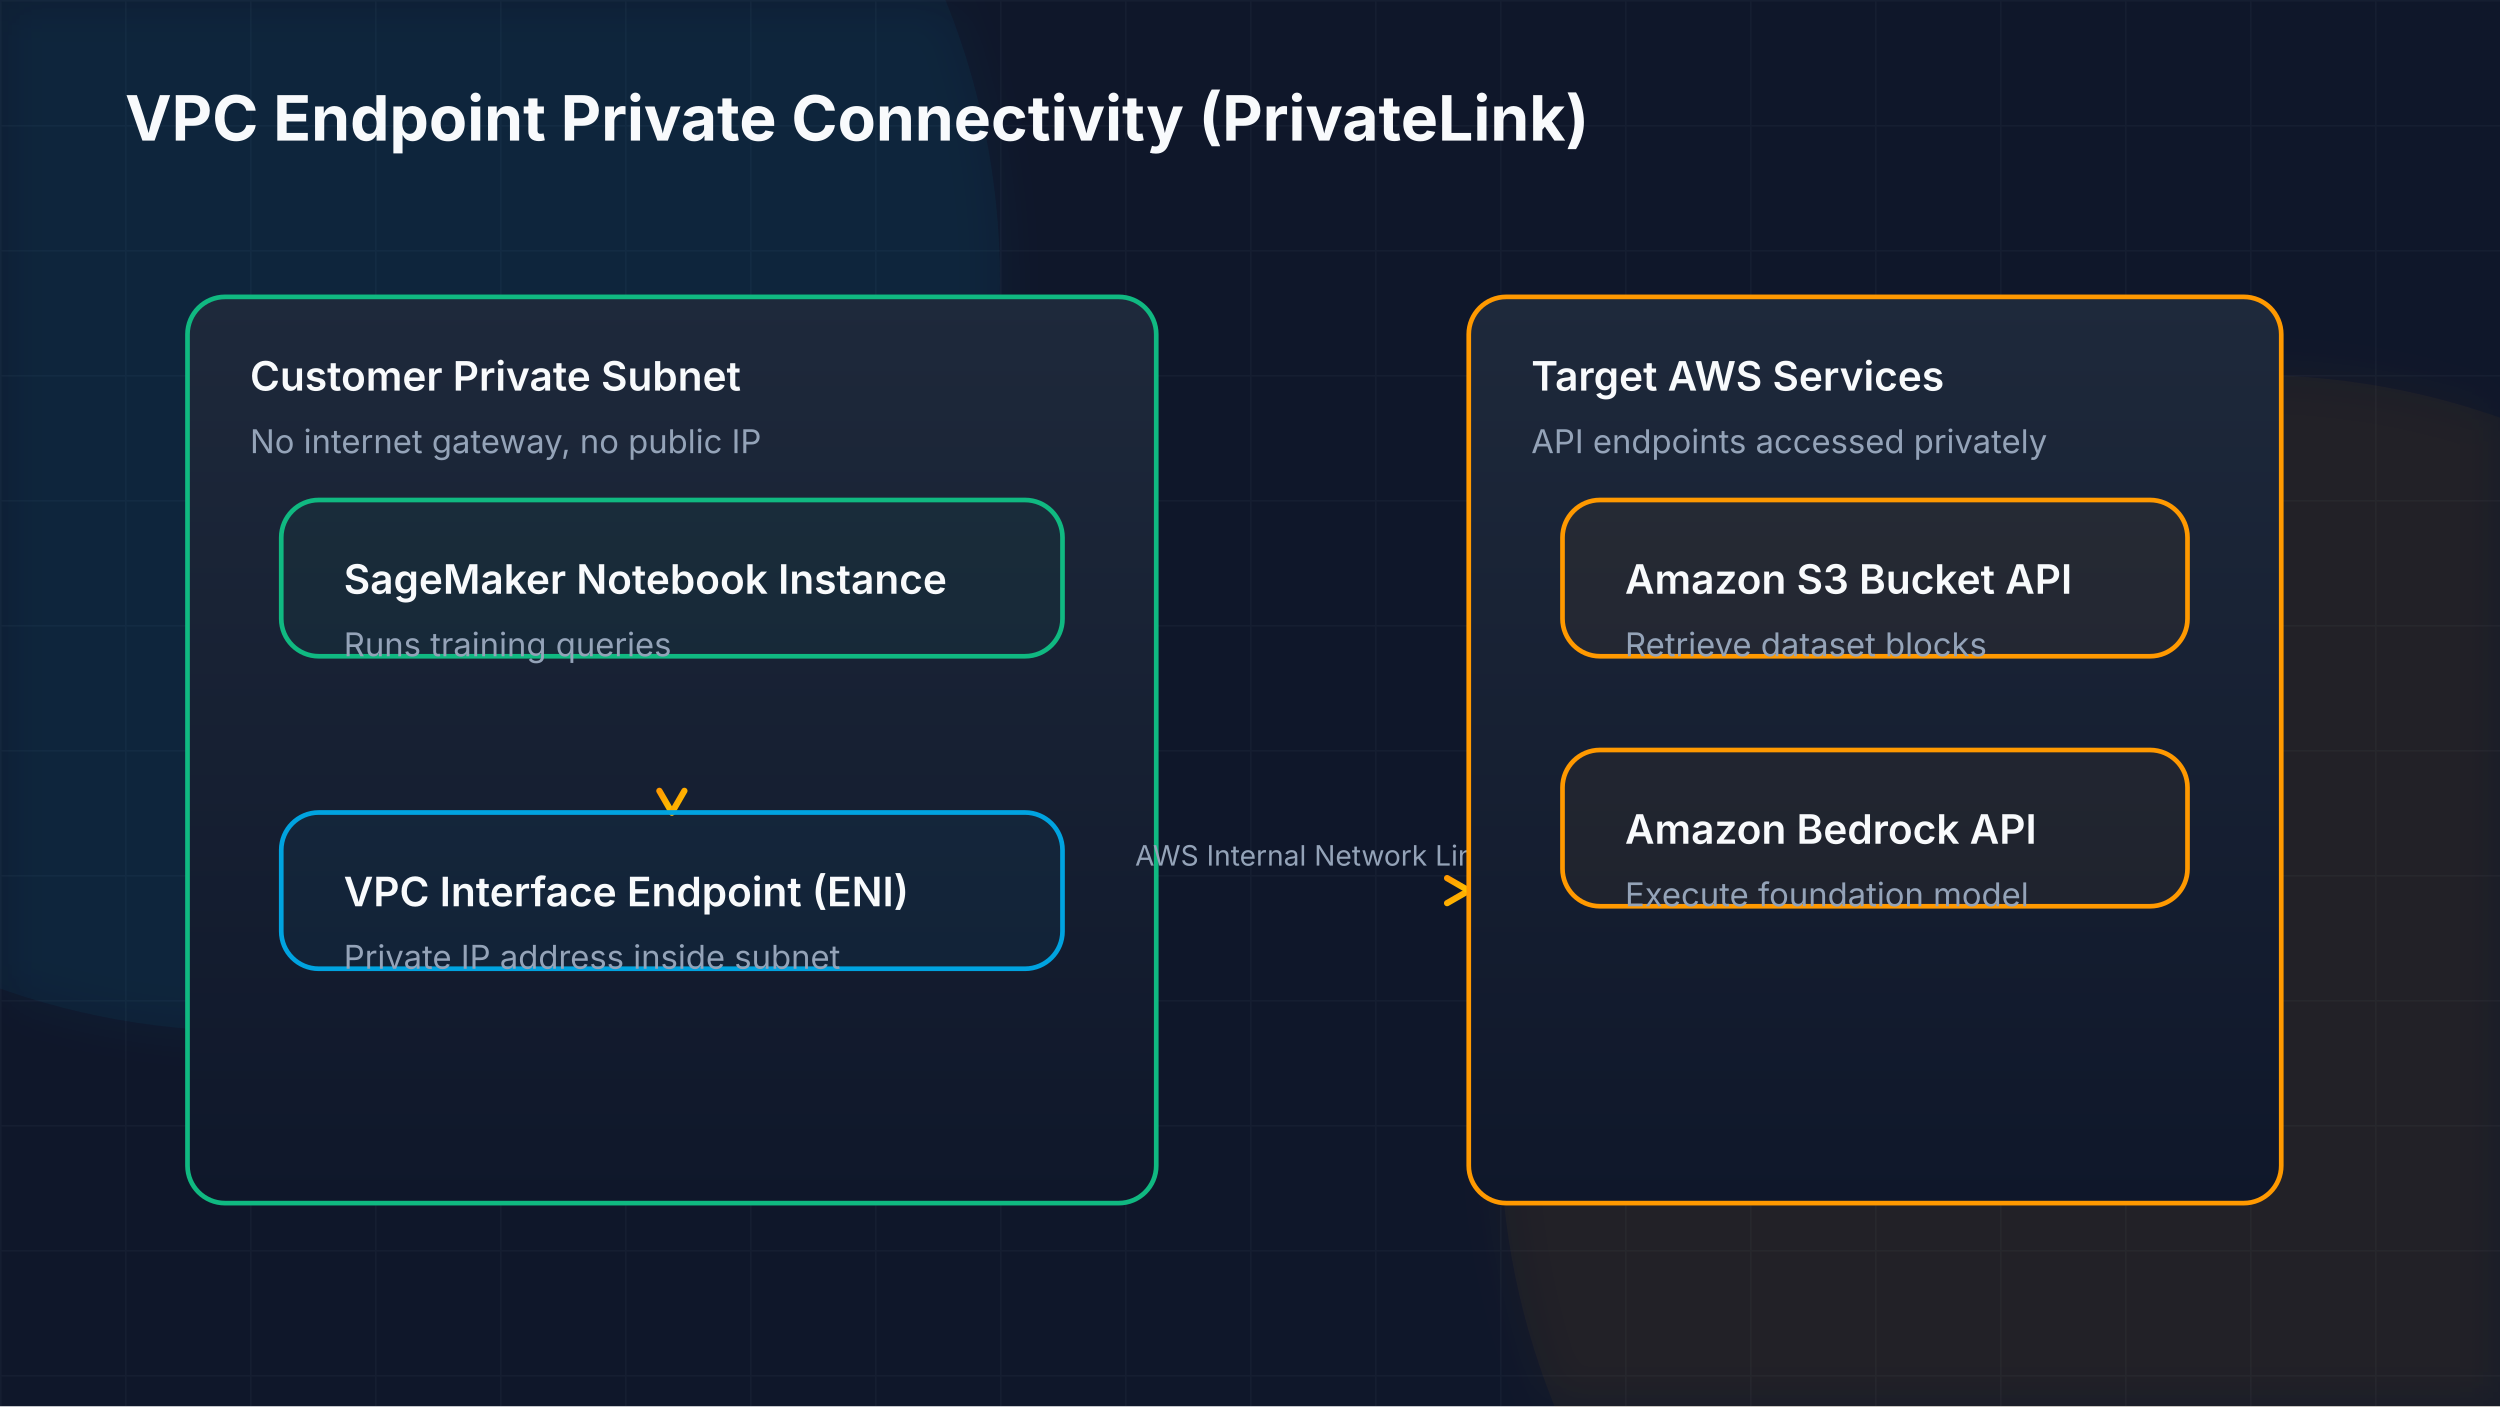
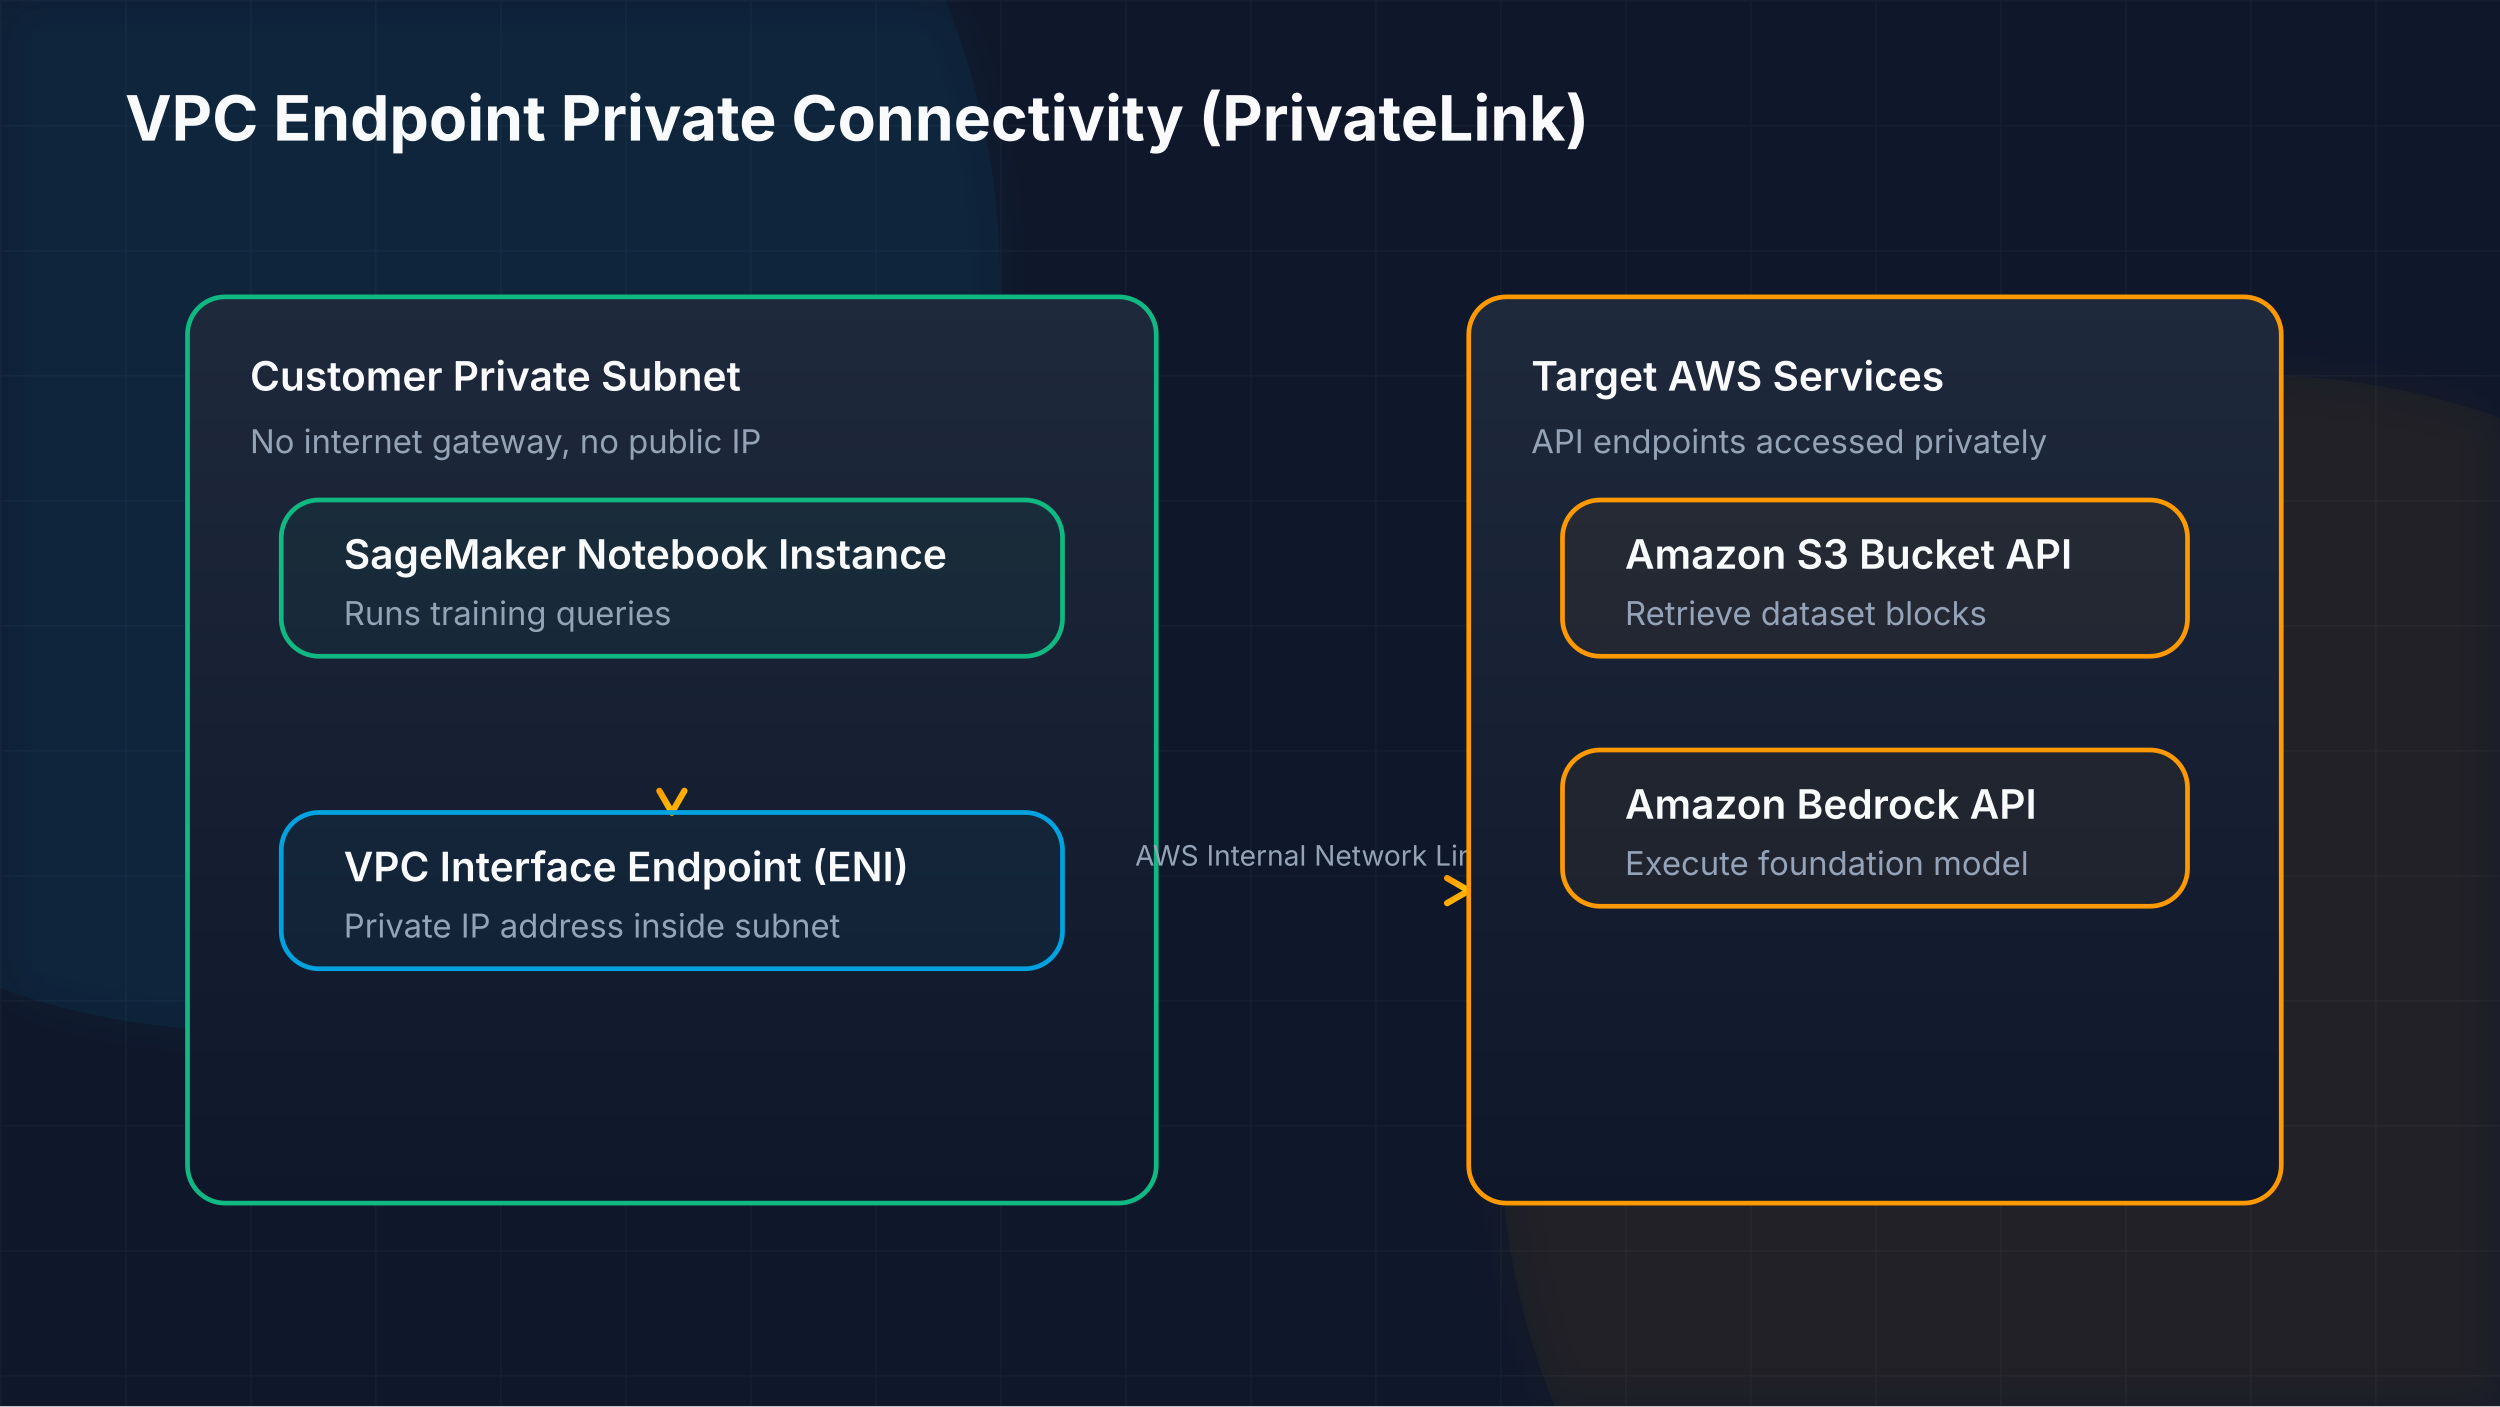
<svg xmlns="http://www.w3.org/2000/svg" viewBox="0 0 800 450" width="100%" height="100%">
  <defs>
    <linearGradient id="aws-orange" x1="0%" y1="0%" x2="100%" y2="100%">
      <stop offset="0%" stop-color="#FF9900" />
      <stop offset="100%" stop-color="#FFC400" />
    </linearGradient>
    <linearGradient id="cloud-blue" x1="0%" y1="0%" x2="100%" y2="100%">
      <stop offset="0%" stop-color="#00A3E0" />
      <stop offset="100%" stop-color="#1D70B8" />
    </linearGradient>
    <linearGradient id="success-green" x1="0%" y1="0%" x2="100%" y2="100%">
      <stop offset="0%" stop-color="#10B981" />
      <stop offset="100%" stop-color="#059669" />
    </linearGradient>
    <linearGradient id="alert-red" x1="0%" y1="0%" x2="100%" y2="100%">
      <stop offset="0%" stop-color="#EF4444" />
      <stop offset="100%" stop-color="#DC2626" />
    </linearGradient>
    <linearGradient id="warning-gold" x1="0%" y1="0%" x2="100%" y2="100%">
      <stop offset="0%" stop-color="#F59E0B" />
      <stop offset="100%" stop-color="#D97706" />
    </linearGradient>
    <linearGradient id="dark-card" x1="0%" y1="0%" x2="0%" y2="100%">
      <stop offset="0%" stop-color="#1E293B" />
      <stop offset="100%" stop-color="#0F172A" />
    </linearGradient>
    <linearGradient id="purple-glow" x1="0%" y1="0%" x2="100%" y2="100%">
      <stop offset="0%" stop-color="#8B5CF6" />
      <stop offset="100%" stop-color="#6D28D9" />
    </linearGradient>
    <filter id="glow-orange" x="-20%" y="-20%" width="140%" height="140%">
      <feGaussianBlur stdDeviation="8" result="blur" />
      <feComposite in="SourceGraphic" in2="blur" operator="over" />
    </filter>
    <filter id="glow-blue" x="-20%" y="-20%" width="140%" height="140%">
      <feGaussianBlur stdDeviation="8" result="blur" />
      <feComposite in="SourceGraphic" in2="blur" operator="over" />
    </filter>
    <pattern id="grid" width="40" height="40" patternUnits="userSpaceOnUse">
      <path d="M 40 0 L 0 0 0 40" fill="none" stroke="rgba(148, 163, 184, 0.05)" stroke-width="1" />
    </pattern>
  </defs>
  <rect width="800" height="450" fill="#0F172A" />
  <rect width="800" height="450" fill="url(#grid)" />
  <circle cx="80" cy="90" r="240" fill="rgba(0, 163, 224, 0.05)" filter="url(#glow-blue)" />
  <circle cx="720" cy="360" r="240" fill="rgba(255, 153, 0, 0.04)" filter="url(#glow-orange)" />
  <text x="40" y="45" font-family="Inter, system-ui, sans-serif" font-size="20" font-weight="700" fill="#F8FAFC">VPC Endpoint Private Connectivity (PrivateLink)</text>
  <rect x="60" y="95" width="310" height="290" rx="12" fill="url(#dark-card)" stroke="#10B981" stroke-width="1.5" />
  <text x="80" y="125" font-family="Inter, system-ui, sans-serif" font-size="13" font-weight="600" fill="#F8FAFC">Customer Private Subnet</text>
  <text x="80" y="145" font-family="Inter, system-ui, sans-serif" font-size="10.5" fill="#94A3B8">No internet gateway, no public IP</text>
  <rect x="90" y="160" width="250" height="50" rx="12" fill="rgba(16,185,129,0.05)" stroke="#10B981" stroke-width="1.5" />
-   <text x="110" y="190" font-family="Inter, system-ui, sans-serif" font-size="13" font-weight="600" fill="#F8FAFC">SageMaker Notebook Instance</text>
-   <text x="110" y="210" font-family="Inter, system-ui, sans-serif" font-size="10.5" fill="#94A3B8">Runs training queries</text>
+   <text x="110" y="182.0" font-family="Inter, system-ui, sans-serif" font-size="13" font-weight="600" fill="#F8FAFC">SageMaker Notebook Instance</text>
+   <text x="110" y="200.0" font-family="Inter, system-ui, sans-serif" font-size="10.5" fill="#94A3B8">Runs training queries</text>
  <line x1="215" y1="210" x2="215" y2="260" stroke="url(#aws-orange)" stroke-width="2" stroke-linecap="round" />
  <line x1="215" y1="260" x2="211.0" y2="253.072" stroke="url(#aws-orange)" stroke-width="2" stroke-linecap="round" />
  <line x1="215" y1="260" x2="219.0" y2="253.072" stroke="url(#aws-orange)" stroke-width="2" stroke-linecap="round" />
  <rect x="90" y="260" width="250" height="50" rx="12" fill="rgba(0,163,224,0.05)" stroke="#00A3E0" stroke-width="1.5" />
-   <text x="110" y="290" font-family="Inter, system-ui, sans-serif" font-size="13" font-weight="600" fill="#F8FAFC">VPC Interface Endpoint (ENI)</text>
-   <text x="110" y="310" font-family="Inter, system-ui, sans-serif" font-size="10.5" fill="#94A3B8">Private IP address inside subnet</text>
+   <text x="110" y="282.0" font-family="Inter, system-ui, sans-serif" font-size="13" font-weight="600" fill="#F8FAFC">VPC Interface Endpoint (ENI)</text>
+   <text x="110" y="300.0" font-family="Inter, system-ui, sans-serif" font-size="10.5" fill="#94A3B8">Private IP address inside subnet</text>
  <line x1="370" y1="285" x2="470" y2="285" stroke="url(#aws-orange)" stroke-width="2" stroke-linecap="round" />
  <line x1="470" y1="285" x2="463.072" y2="289.0" stroke="url(#aws-orange)" stroke-width="2" stroke-linecap="round" />
  <line x1="470" y1="285" x2="463.072" y2="281.0" stroke="url(#aws-orange)" stroke-width="2" stroke-linecap="round" />
  <text x="420.0" y="277.0" font-family="Inter" font-size="9" fill="#94A3B8" text-anchor="middle">AWS Internal Network Link</text>
  <rect x="470" y="95" width="260" height="290" rx="12" fill="url(#dark-card)" stroke="#FF9900" stroke-width="1.5" />
  <text x="490" y="125" font-family="Inter, system-ui, sans-serif" font-size="13" font-weight="600" fill="#F8FAFC">Target AWS Services</text>
  <text x="490" y="145" font-family="Inter, system-ui, sans-serif" font-size="10.5" fill="#94A3B8">API endpoints accessed privately</text>
  <rect x="500" y="160" width="200" height="50" rx="12" fill="rgba(255,153,0,0.05)" stroke="#FF9900" stroke-width="1.5" />
-   <text x="520" y="190" font-family="Inter, system-ui, sans-serif" font-size="13" font-weight="600" fill="#F8FAFC">Amazon S3 Bucket API</text>
-   <text x="520" y="210" font-family="Inter, system-ui, sans-serif" font-size="10.5" fill="#94A3B8">Retrieve dataset blocks</text>
+   <text x="520" y="182.0" font-family="Inter, system-ui, sans-serif" font-size="13" font-weight="600" fill="#F8FAFC">Amazon S3 Bucket API</text>
+   <text x="520" y="200.0" font-family="Inter, system-ui, sans-serif" font-size="10.5" fill="#94A3B8">Retrieve dataset blocks</text>
  <rect x="500" y="240" width="200" height="50" rx="12" fill="rgba(255,153,0,0.05)" stroke="#FF9900" stroke-width="1.5" />
-   <text x="520" y="270" font-family="Inter, system-ui, sans-serif" font-size="13" font-weight="600" fill="#F8FAFC">Amazon Bedrock API</text>
-   <text x="520" y="290" font-family="Inter, system-ui, sans-serif" font-size="10.5" fill="#94A3B8">Execute foundation model</text>
+   <text x="520" y="262.0" font-family="Inter, system-ui, sans-serif" font-size="13" font-weight="600" fill="#F8FAFC">Amazon Bedrock API</text>
+   <text x="520" y="280.0" font-family="Inter, system-ui, sans-serif" font-size="10.5" fill="#94A3B8">Execute foundation model</text>
</svg>
